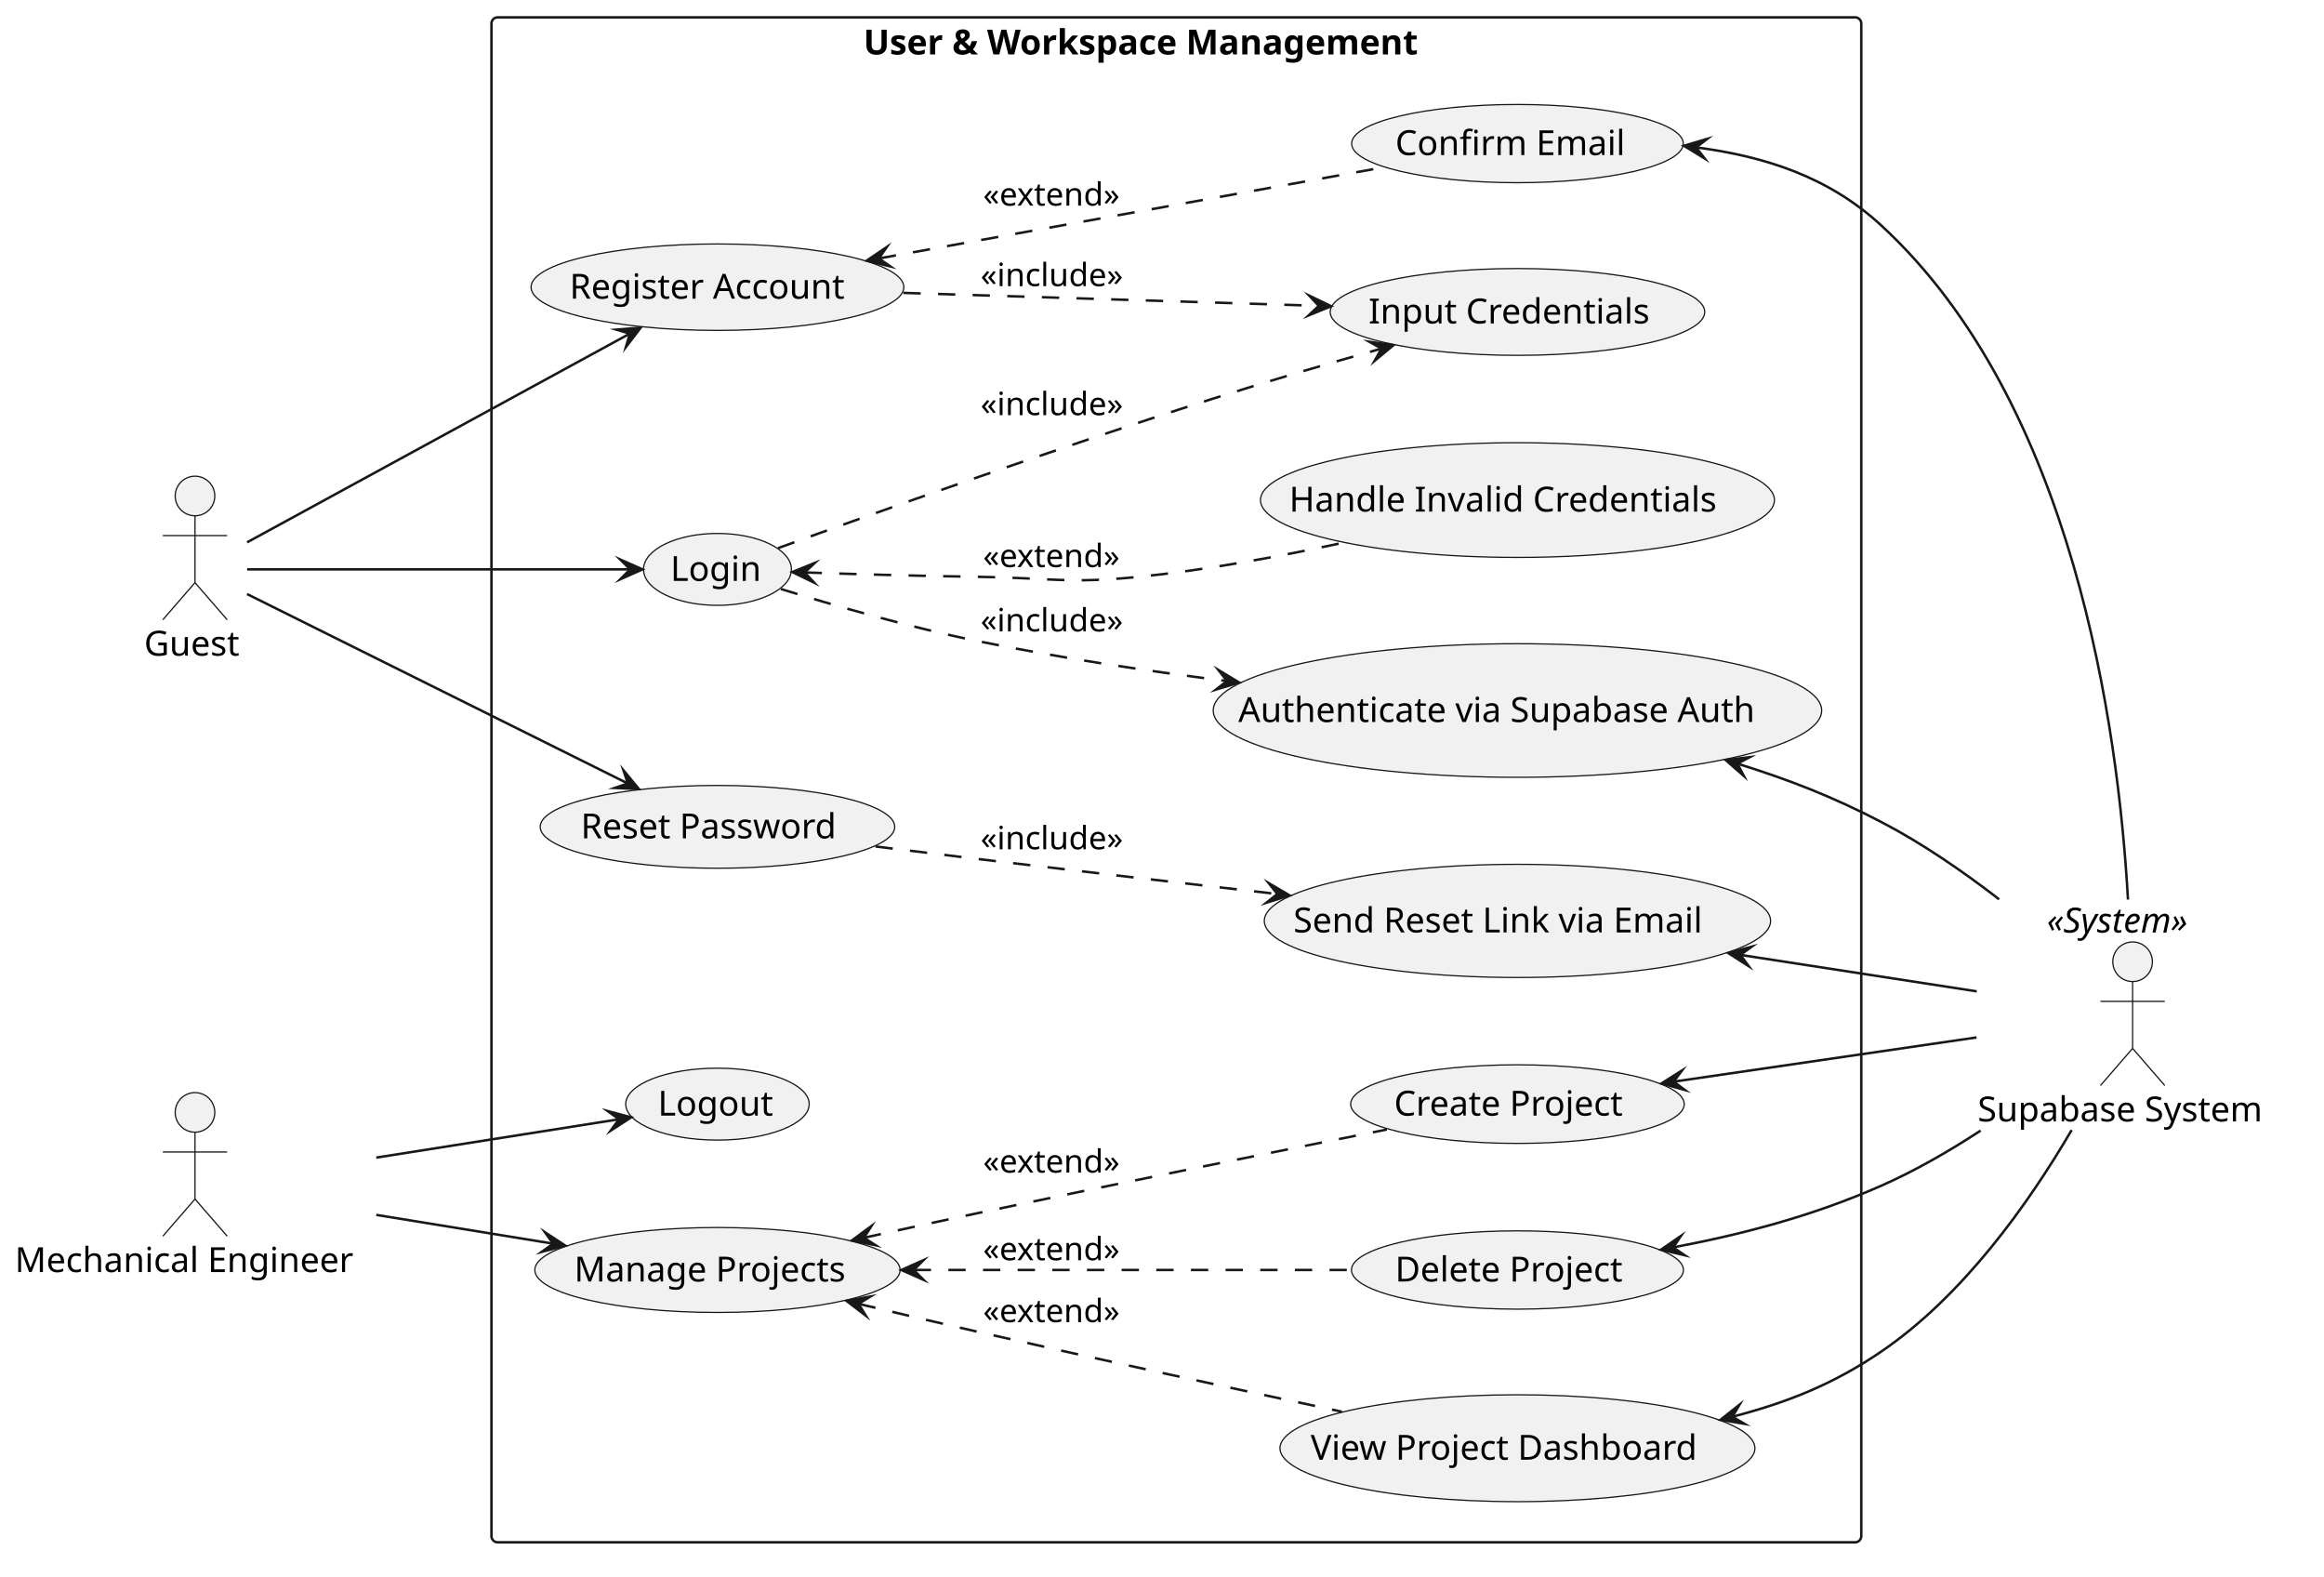
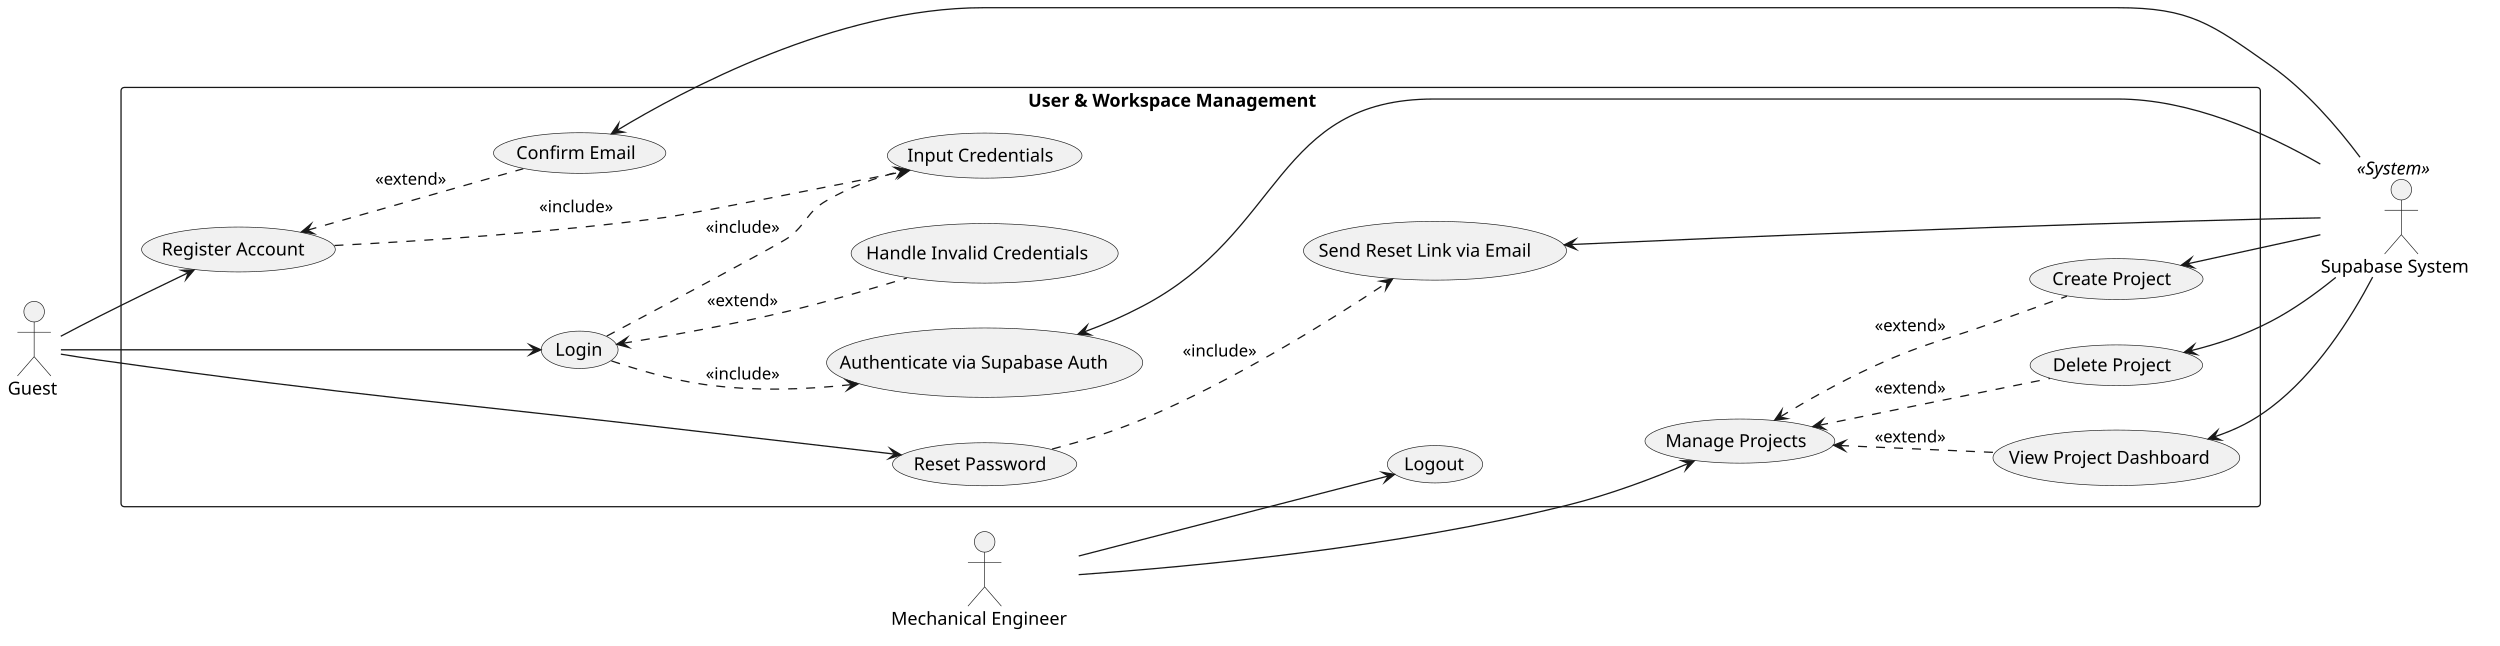
- <svg xmlns="http://www.w3.org/2000/svg" contentStyleType="text/css" data-diagram-type="DESCRIPTION" height="637px" preserveAspectRatio="none" style="width:939px;height:637px;background:#FFFFFF;" version="1.1" viewBox="0 0 939 637" width="939px" zoomAndPan="magnify">
+ <svg xmlns="http://www.w3.org/2000/svg" contentStyleType="text/css" data-diagram-type="DESCRIPTION" height="502px" preserveAspectRatio="none" style="width:1944px;height:502px;background:#FFFFFF;" version="1.1" viewBox="0 0 1944 502" width="1944px" zoomAndPan="magnify">
  <defs />
  <g>
    <g class="cluster" data-qualified-name="User . Workspace Management" data-source-line="8" id="ent0004">
-       <rect fill="none" height="616" rx="2.5" ry="2.5" style="stroke:#181818;stroke-width:1;" width="553.47" x="198.57" y="7" />
-       <text fill="#000000" font-family="sans-serif" font-size="14" font-weight="700" lengthAdjust="spacing" textLength="252.855" x="348.878" y="21.995">User &amp; Workspace Management</text>
+       <rect fill="none" height="326" rx="2.5" ry="2.5" style="stroke:#181818;stroke-width:1;" width="1663.52" x="94.12" y="68" />
+       <text fill="#000000" font-family="sans-serif" font-size="14" font-weight="700" lengthAdjust="spacing" textLength="252.855" x="799.453" y="82.995">User &amp; Workspace Management</text>
    </g>
    <g class="entity" data-qualified-name="User . Workspace Management.UC1" data-source-line="9" id="ent0005">
-       <ellipse cx="289.885" cy="116.003" fill="#F1F1F1" rx="75.315" ry="17.463" style="stroke:#181818;stroke-width:0.5;" />
-       <text fill="#000000" font-family="sans-serif" font-size="14" lengthAdjust="spacing" textLength="119.492" x="230.139" y="120.651">Register Account</text>
+       <ellipse cx="185.425" cy="194.003" fill="#F1F1F1" rx="75.315" ry="17.463" style="stroke:#181818;stroke-width:0.5;" />
+       <text fill="#000000" font-family="sans-serif" font-size="14" lengthAdjust="spacing" textLength="119.492" x="125.679" y="198.651">Register Account</text>
    </g>
    <g class="entity" data-qualified-name="User . Workspace Management.UC1_1" data-source-line="10" id="ent0006">
-       <ellipse cx="613.125" cy="126.005" fill="#F1F1F1" rx="75.674" ry="17.535" style="stroke:#181818;stroke-width:0.5;" />
-       <text fill="#000000" font-family="sans-serif" font-size="14" lengthAdjust="spacing" textLength="120.36" x="552.944" y="130.653">Input Credentials</text>
+       <ellipse cx="765.674" cy="121.005" fill="#F1F1F1" rx="75.674" ry="17.535" style="stroke:#181818;stroke-width:0.5;" />
+       <text fill="#000000" font-family="sans-serif" font-size="14" lengthAdjust="spacing" textLength="120.36" x="705.494" y="125.653">Input Credentials</text>
    </g>
    <g class="entity" data-qualified-name="User . Workspace Management.UC1_3" data-source-line="11" id="ent0007">
-       <ellipse cx="613.122" cy="58" fill="#F1F1F1" rx="67.002" ry="15.8" style="stroke:#181818;stroke-width:0.5;" />
-       <text fill="#000000" font-family="sans-serif" font-size="14" lengthAdjust="spacing" textLength="98.718" x="563.763" y="62.649">Confirm Email</text>
+       <ellipse cx="450.752" cy="119" fill="#F1F1F1" rx="67.002" ry="15.8" style="stroke:#181818;stroke-width:0.5;" />
+       <text fill="#000000" font-family="sans-serif" font-size="14" lengthAdjust="spacing" textLength="98.718" x="401.393" y="123.649">Confirm Email</text>
    </g>
    <g class="entity" data-qualified-name="User . Workspace Management.UC2" data-source-line="13" id="ent0008">
-       <ellipse cx="289.89" cy="230.004" fill="#F1F1F1" rx="29.88" ry="14.524" style="stroke:#181818;stroke-width:0.5;" />
-       <text fill="#000000" font-family="sans-serif" font-size="14" lengthAdjust="spacing" textLength="38.015" x="270.883" y="234.652">Login</text>
+       <ellipse cx="450.75" cy="272.004" fill="#F1F1F1" rx="29.88" ry="14.524" style="stroke:#181818;stroke-width:0.5;" />
+       <text fill="#000000" font-family="sans-serif" font-size="14" lengthAdjust="spacing" textLength="38.015" x="431.743" y="276.652">Login</text>
    </g>
    <g class="entity" data-qualified-name="User . Workspace Management.UC2_1" data-source-line="14" id="ent0009">
-       <ellipse cx="613.119" cy="287.004" fill="#F1F1F1" rx="122.919" ry="26.984" style="stroke:#181818;stroke-width:0.5;" />
-       <text fill="#000000" font-family="sans-serif" font-size="14" lengthAdjust="spacing" textLength="225.572" x="500.333" y="291.652">Authenticate via Supabase Auth</text>
+       <ellipse cx="765.669" cy="282.004" fill="#F1F1F1" rx="122.919" ry="26.984" style="stroke:#181818;stroke-width:0.5;" />
+       <text fill="#000000" font-family="sans-serif" font-size="14" lengthAdjust="spacing" textLength="225.572" x="652.883" y="286.652">Authenticate via Supabase Auth</text>
    </g>
    <g class="entity" data-qualified-name="User . Workspace Management.UC2_2" data-source-line="15" id="ent0010">
-       <ellipse cx="613.119" cy="201.996" fill="#F1F1F1" rx="103.829" ry="23.166" style="stroke:#181818;stroke-width:0.5;" />
-       <text fill="#000000" font-family="sans-serif" font-size="14" lengthAdjust="spacing" textLength="184.461" x="520.888" y="206.644">Handle Invalid Credentials</text>
+       <ellipse cx="765.668" cy="196.996" fill="#F1F1F1" rx="103.829" ry="23.166" style="stroke:#181818;stroke-width:0.5;" />
+       <text fill="#000000" font-family="sans-serif" font-size="14" lengthAdjust="spacing" textLength="184.461" x="673.438" y="201.644">Handle Invalid Credentials</text>
    </g>
    <g class="entity" data-qualified-name="User . Workspace Management.UC3" data-source-line="17" id="ent0011">
-       <ellipse cx="289.889" cy="333.996" fill="#F1F1F1" rx="71.629" ry="16.726" style="stroke:#181818;stroke-width:0.5;" />
-       <text fill="#000000" font-family="sans-serif" font-size="14" lengthAdjust="spacing" textLength="110.455" x="234.662" y="338.644">Reset Password</text>
+       <ellipse cx="765.669" cy="360.996" fill="#F1F1F1" rx="71.629" ry="16.726" style="stroke:#181818;stroke-width:0.5;" />
+       <text fill="#000000" font-family="sans-serif" font-size="14" lengthAdjust="spacing" textLength="110.455" x="710.442" y="365.644">Reset Password</text>
    </g>
    <g class="entity" data-qualified-name="User . Workspace Management.UC3_1" data-source-line="18" id="ent0012">
-       <ellipse cx="613.117" cy="371.995" fill="#F1F1F1" rx="102.277" ry="22.855" style="stroke:#181818;stroke-width:0.5;" />
-       <text fill="#000000" font-family="sans-serif" font-size="14" lengthAdjust="spacing" textLength="181.064" x="522.585" y="376.644">Send Reset Link via Email</text>
+       <ellipse cx="1115.867" cy="194.995" fill="#F1F1F1" rx="102.277" ry="22.855" style="stroke:#181818;stroke-width:0.5;" />
+       <text fill="#000000" font-family="sans-serif" font-size="14" lengthAdjust="spacing" textLength="181.064" x="1025.335" y="199.644">Send Reset Link via Email</text>
    </g>
    <g class="entity" data-qualified-name="User . Workspace Management.UC6" data-source-line="20" id="ent0013">
-       <ellipse cx="289.888" cy="446.004" fill="#F1F1F1" rx="37.068" ry="14.524" style="stroke:#181818;stroke-width:0.5;" />
-       <text fill="#000000" font-family="sans-serif" font-size="14" lengthAdjust="spacing" textLength="48.18" x="265.798" y="450.652">Logout</text>
+       <ellipse cx="1115.868" cy="361.004" fill="#F1F1F1" rx="37.068" ry="14.524" style="stroke:#181818;stroke-width:0.5;" />
+       <text fill="#000000" font-family="sans-serif" font-size="14" lengthAdjust="spacing" textLength="48.18" x="1091.778" y="365.652">Logout</text>
    </g>
    <g class="entity" data-qualified-name="User . Workspace Management.UC4" data-source-line="22" id="ent0014">
-       <ellipse cx="289.891" cy="513" fill="#F1F1F1" rx="73.801" ry="17.16" style="stroke:#181818;stroke-width:0.5;" />
-       <text fill="#000000" font-family="sans-serif" font-size="14" lengthAdjust="spacing" textLength="115.808" x="231.987" y="517.649">Manage Projects</text>
+       <ellipse cx="1352.951" cy="343" fill="#F1F1F1" rx="73.801" ry="17.16" style="stroke:#181818;stroke-width:0.5;" />
+       <text fill="#000000" font-family="sans-serif" font-size="14" lengthAdjust="spacing" textLength="115.808" x="1295.047" y="347.649">Manage Projects</text>
    </g>
    <g class="entity" data-qualified-name="User . Workspace Management.UC4_1" data-source-line="23" id="ent0015">
-       <ellipse cx="613.123" cy="445.998" fill="#F1F1F1" rx="67.393" ry="15.879" style="stroke:#181818;stroke-width:0.5;" />
-       <text fill="#000000" font-family="sans-serif" font-size="14" lengthAdjust="spacing" textLength="99.73" x="563.258" y="450.647">Create Project</text>
+       <ellipse cx="1645.693" cy="216.999" fill="#F1F1F1" rx="67.393" ry="15.879" style="stroke:#181818;stroke-width:0.5;" />
+       <text fill="#000000" font-family="sans-serif" font-size="14" lengthAdjust="spacing" textLength="99.73" x="1595.828" y="221.647">Create Project</text>
    </g>
    <g class="entity" data-qualified-name="User . Workspace Management.UC4_3" data-source-line="24" id="ent0016">
-       <ellipse cx="613.123" cy="513.005" fill="#F1F1F1" rx="67.073" ry="15.815" style="stroke:#181818;stroke-width:0.5;" />
-       <text fill="#000000" font-family="sans-serif" font-size="14" lengthAdjust="spacing" textLength="98.902" x="563.672" y="517.653">Delete Project</text>
+       <ellipse cx="1645.693" cy="284.005" fill="#F1F1F1" rx="67.073" ry="15.815" style="stroke:#181818;stroke-width:0.5;" />
+       <text fill="#000000" font-family="sans-serif" font-size="14" lengthAdjust="spacing" textLength="98.902" x="1596.242" y="288.653">Delete Project</text>
    </g>
    <g class="entity" data-qualified-name="User . Workspace Management.UC4_4" data-source-line="25" id="ent0017">
-       <ellipse cx="613.117" cy="584.999" fill="#F1F1F1" rx="95.947" ry="21.589" style="stroke:#181818;stroke-width:0.5;" />
-       <text fill="#000000" font-family="sans-serif" font-size="14" lengthAdjust="spacing" textLength="167.084" x="529.575" y="589.648">View Project Dashboard</text>
+       <ellipse cx="1645.687" cy="355.999" fill="#F1F1F1" rx="95.947" ry="21.589" style="stroke:#181818;stroke-width:0.5;" />
+       <text fill="#000000" font-family="sans-serif" font-size="14" lengthAdjust="spacing" textLength="167.084" x="1562.145" y="360.648">View Project Dashboard</text>
    </g>
    <g class="entity" data-qualified-name="guest" data-source-line="4" id="ent0001">
-       <ellipse cx="78.789" cy="200.35" fill="#F1F1F1" rx="8" ry="8" style="stroke:#181818;stroke-width:0.5;" />
-       <path d="M78.789,208.35 L78.789,235.35 M65.789,216.35 L91.789,216.35 M78.789,235.35 L65.789,250.35 M78.789,235.35 L91.789,250.35" fill="none" style="stroke:#181818;stroke-width:0.5;" />
-       <text fill="#000000" font-family="sans-serif" font-size="14" lengthAdjust="spacing" textLength="41.118" x="58.23" y="264.845">Guest</text>
+       <ellipse cx="26.559" cy="242.35" fill="#F1F1F1" rx="8" ry="8" style="stroke:#181818;stroke-width:0.5;" />
+       <path d="M26.559,250.35 L26.559,277.35 M13.559,258.35 L39.559,258.35 M26.559,277.35 L13.559,292.35 M26.559,277.35 L39.559,292.35" fill="none" style="stroke:#181818;stroke-width:0.5;" />
+       <text fill="#000000" font-family="sans-serif" font-size="14" lengthAdjust="spacing" textLength="41.118" x="6" y="306.845">Guest</text>
    </g>
    <g class="entity" data-qualified-name="eng" data-source-line="5" id="ent0002">
-       <ellipse cx="78.786" cy="449.35" fill="#F1F1F1" rx="8" ry="8" style="stroke:#181818;stroke-width:0.5;" />
-       <path d="M78.786,457.35 L78.786,484.35 M65.786,465.35 L91.786,465.35 M78.786,484.35 L65.786,499.35 M78.786,484.35 L91.786,499.35" fill="none" style="stroke:#181818;stroke-width:0.5;" />
-       <text fill="#000000" font-family="sans-serif" font-size="14" lengthAdjust="spacing" textLength="145.571" x="6" y="513.845">Mechanical Engineer</text>
+       <ellipse cx="765.676" cy="421.35" fill="#F1F1F1" rx="8" ry="8" style="stroke:#181818;stroke-width:0.5;" />
+       <path d="M765.676,429.35 L765.676,456.35 M752.676,437.35 L778.676,437.35 M765.676,456.35 L752.676,471.35 M765.676,456.35 L778.676,471.35" fill="none" style="stroke:#181818;stroke-width:0.5;" />
+       <text fill="#000000" font-family="sans-serif" font-size="14" lengthAdjust="spacing" textLength="145.571" x="692.89" y="485.845">Mechanical Engineer</text>
    </g>
    <g class="entity" data-qualified-name="supa" data-source-line="6" id="ent0003">
-       <ellipse cx="861.667" cy="388.497" fill="#F1F1F1" rx="8" ry="8" style="stroke:#181818;stroke-width:0.5;" />
-       <path d="M861.667,396.497 L861.667,423.497 M848.667,404.497 L874.667,404.497 M861.667,423.497 L848.667,438.497 M861.667,423.497 L874.667,438.497" fill="none" style="stroke:#181818;stroke-width:0.5;" />
-       <text fill="#000000" font-family="sans-serif" font-size="14" lengthAdjust="spacing" textLength="125.255" x="799.04" y="452.992">Supabase System</text>
-       <text fill="#000000" font-family="sans-serif" font-size="14" font-style="italic" lengthAdjust="spacing" textLength="69.337" x="826.999" y="376.695">«System»</text>
+       <ellipse cx="1867.267" cy="147.497" fill="#F1F1F1" rx="8" ry="8" style="stroke:#181818;stroke-width:0.5;" />
+       <path d="M1867.267,155.497 L1867.267,182.497 M1854.267,163.497 L1880.267,163.497 M1867.267,182.497 L1854.267,197.497 M1867.267,182.497 L1880.267,197.497" fill="none" style="stroke:#181818;stroke-width:0.5;" />
+       <text fill="#000000" font-family="sans-serif" font-size="14" lengthAdjust="spacing" textLength="125.255" x="1804.64" y="211.992">Supabase System</text>
+       <text fill="#000000" font-family="sans-serif" font-size="14" font-style="italic" lengthAdjust="spacing" textLength="69.337" x="1832.599" y="135.695">«System»</text>
    </g>
-     <g class="link" data-entity-1="ent0001" data-entity-2="ent0005" data-link-type="dependency" data-source-line="28" id="lnk18">
-       <path d="M99.84,219.07 C136.74,198.95 211.2,158.353 254.49,134.753" fill="none" id="guest-to-UC1" style="stroke:#181818;stroke-width:1;" />
-       <polygon fill="#181818" points="258.88,132.36,249.063,133.156,254.49,134.753,252.893,140.18,258.88,132.36" style="stroke:#181818;stroke-width:1;stroke-linejoin:miter;stroke-miterlimit:10;" />
+     <g class="link" data-entity-1="ent0001" data-entity-2="ent0005" data-link-type="dependency" data-source-line="33" id="lnk22">
+       <path d="M47.26,261.48 C56.32,256.69 67.23,250.99 77.12,246 C101.7,233.6 125.2,222.208 146.43,212.048" fill="none" id="guest-to-UC1" style="stroke:#181818;stroke-width:1;" />
+       <polygon fill="#181818" points="150.94,209.89,141.095,210.167,146.43,212.048,144.548,217.383,150.94,209.89" style="stroke:#181818;stroke-width:1;stroke-linejoin:miter;stroke-miterlimit:10;" />
    </g>
-     <g class="link" data-entity-1="ent0005" data-entity-2="ent0006" data-link-type="dependency" data-source-line="29" id="lnk19">
-       <path d="M364.99,118.31 C416.87,119.92 480.922,121.914 532.842,123.534" fill="none" id="UC1-to-UC1_1" style="stroke:#181818;stroke-width:1;stroke-dasharray:7,7;" />
-       <polygon fill="#181818" points="537.84,123.69,528.969,119.411,532.842,123.534,528.72,127.407,537.84,123.69" style="stroke:#181818;stroke-width:1;stroke-linejoin:miter;stroke-miterlimit:10;" />
-       <text fill="#000000" font-family="sans-serif" font-size="13" lengthAdjust="spacing" textLength="63.007" x="396.2" y="115.587">«include»</text>
+     <g class="link" data-entity-1="ent0005" data-entity-2="ent0006" data-link-type="dependency" data-source-line="34" id="lnk23">
+       <path d="M260.06,190.91 C327.37,187.5 429.57,180.86 517.75,169 C536.26,166.51 635.307,146.91 702.297,133.52" fill="none" id="UC1-to-UC1_1" style="stroke:#181818;stroke-width:1;stroke-dasharray:7,7;" />
+       <polygon fill="#181818" points="707.2,132.54,697.591,130.382,702.297,133.52,699.159,138.226,707.2,132.54" style="stroke:#181818;stroke-width:1;stroke-linejoin:miter;stroke-miterlimit:10;" />
+       <text fill="#000000" font-family="sans-serif" font-size="13" lengthAdjust="spacing" textLength="63.007" x="419.25" y="165.067">«include»</text>
    </g>
-     <g class="link" data-entity-1="ent0005" data-entity-2="ent0007" data-link-type="dependency" data-source-line="30" id="lnk20">
-       <path d="M355.101,104.402 C414.83,93.622 501.25,78.02 558.77,67.63" fill="none" id="UC1-backto-UC1_3" style="stroke:#181818;stroke-width:1;stroke-dasharray:7,7;" />
-       <polygon fill="#181818" points="350.18,105.29,359.747,107.628,355.101,104.402,358.327,99.755,350.18,105.29" style="stroke:#181818;stroke-width:1;stroke-linejoin:miter;stroke-miterlimit:10;" />
-       <text fill="#000000" font-family="sans-serif" font-size="13" lengthAdjust="spacing" textLength="61.185" x="397.2" y="83.067">«extend»</text>
+     <g class="link" data-entity-1="ent0005" data-entity-2="ent0007" data-link-type="dependency" data-source-line="35" id="lnk24">
+       <path d="M239.229,178.961 C288.479,164.941 359.59,144.68 406.88,131.21" fill="none" id="UC1-backto-UC1_3" style="stroke:#181818;stroke-width:1;stroke-dasharray:7,7;" />
+       <polygon fill="#181818" points="234.42,180.33,244.171,181.713,239.229,178.961,241.981,174.019,234.42,180.33" style="stroke:#181818;stroke-width:1;stroke-linejoin:miter;stroke-miterlimit:10;" />
+       <text fill="#000000" font-family="sans-serif" font-size="13" lengthAdjust="spacing" textLength="61.185" x="291.75" y="143.647">«extend»</text>
    </g>
-     <g class="link" data-entity-1="ent0001" data-entity-2="ent0008" data-link-type="dependency" data-source-line="32" id="lnk21">
-       <path d="M99.84,230 C136.94,230 211.46,230 254.6,230" fill="none" id="guest-to-UC2" style="stroke:#181818;stroke-width:1;" />
-       <polygon fill="#181818" points="259.6,230,250.6,226,254.6,230,250.6,234,259.6,230" style="stroke:#181818;stroke-width:1;stroke-linejoin:miter;stroke-miterlimit:10;" />
+     <g class="link" data-entity-1="ent0001" data-entity-2="ent0008" data-link-type="dependency" data-source-line="37" id="lnk25">
+       <path d="M47.36,272 C115.42,272 335.04,272 415.64,272" fill="none" id="guest-to-UC2" style="stroke:#181818;stroke-width:1;" />
+       <polygon fill="#181818" points="420.64,272,411.64,268,415.64,272,411.64,276,420.64,272" style="stroke:#181818;stroke-width:1;stroke-linejoin:miter;stroke-miterlimit:10;" />
    </g>
-     <g class="link" data-entity-1="ent0008" data-entity-2="ent0006" data-link-type="dependency" data-source-line="33" id="lnk22">
-       <path d="M314.38,221.41 C351.51,207.93 426.14,181.27 490.2,161 C514.03,153.46 535.887,147.085 558.187,140.805" fill="none" id="UC2-to-UC1_1" style="stroke:#181818;stroke-width:1;stroke-dasharray:7,7;" />
-       <polygon fill="#181818" points="563,139.45,553.253,138.039,558.187,140.805,555.421,145.74,563,139.45" style="stroke:#181818;stroke-width:1;stroke-linejoin:miter;stroke-miterlimit:10;" />
-       <text fill="#000000" font-family="sans-serif" font-size="13" lengthAdjust="spacing" textLength="63.007" x="396.2" y="167.697">«include»</text>
+     <g class="link" data-entity-1="ent0008" data-entity-2="ent0006" data-link-type="dependency" data-source-line="38" id="lnk26">
+       <path d="M471.82,261.34 C513.57,239.15 606.41,189.65 612.75,185 C627.72,174.05 626.7,165.28 642.75,156 C661.82,144.98 679.749,138.482 700.429,133.132" fill="none" id="UC2-to-UC1_1" style="stroke:#181818;stroke-width:1;stroke-dasharray:7,7;" />
+       <polygon fill="#181818" points="705.27,131.88,695.555,130.262,700.429,133.132,697.559,138.007,705.27,131.88" style="stroke:#181818;stroke-width:1;stroke-linejoin:miter;stroke-miterlimit:10;" />
+       <text fill="#000000" font-family="sans-serif" font-size="13" lengthAdjust="spacing" textLength="63.007" x="548.75" y="181.067">«include»</text>
    </g>
-     <g class="link" data-entity-1="ent0008" data-entity-2="ent0009" data-link-type="dependency" data-source-line="34" id="lnk23">
-       <path d="M315.52,237.92 C336.5,244.41 367.57,253.4 395.2,259 C429.26,265.89 461.719,270.817 495.749,275.087" fill="none" id="UC2-to-UC2_1" style="stroke:#181818;stroke-width:1;stroke-dasharray:7,7;" />
-       <polygon fill="#181818" points="500.71,275.71,492.278,270.621,495.749,275.087,491.282,278.558,500.71,275.71" style="stroke:#181818;stroke-width:1;stroke-linejoin:miter;stroke-miterlimit:10;" />
-       <text fill="#000000" font-family="sans-serif" font-size="13" lengthAdjust="spacing" textLength="63.007" x="396.2" y="255.067">«include»</text>
+     <g class="link" data-entity-1="ent0008" data-entity-2="ent0009" data-link-type="dependency" data-source-line="39" id="lnk27">
+       <path d="M475.43,280.63 C494.63,287.14 522.54,295.52 547.75,299 C586.67,304.37 624.799,303.105 662.259,299.075" fill="none" id="UC2-to-UC2_1" style="stroke:#181818;stroke-width:1;stroke-dasharray:7,7;" />
+       <polygon fill="#181818" points="667.23,298.54,657.854,295.526,662.259,299.075,658.71,303.48,667.23,298.54" style="stroke:#181818;stroke-width:1;stroke-linejoin:miter;stroke-miterlimit:10;" />
+       <text fill="#000000" font-family="sans-serif" font-size="13" lengthAdjust="spacing" textLength="63.007" x="548.75" y="295.067">«include»</text>
    </g>
-     <g class="link" data-entity-1="ent0008" data-entity-2="ent0010" data-link-type="dependency" data-source-line="35" id="lnk24">
-       <path d="M325.107,231.237 C346.017,231.937 369.84,232.64 395.2,233 C424.09,233.42 431.46,235.9 460.2,233 C487.25,230.27 516.6,224.87 542.23,219.33" fill="none" id="UC2-backto-UC2_2" style="stroke:#181818;stroke-width:1;stroke-dasharray:7,7;" />
-       <polygon fill="#181818" points="320.11,231.07,328.971,235.369,325.107,231.237,329.239,227.373,320.11,231.07" style="stroke:#181818;stroke-width:1;stroke-linejoin:miter;stroke-miterlimit:10;" />
-       <text fill="#000000" font-family="sans-serif" font-size="13" lengthAdjust="spacing" textLength="61.185" x="397.2" y="229.067">«extend»</text>
+     <g class="link" data-entity-1="ent0008" data-entity-2="ent0010" data-link-type="dependency" data-source-line="40" id="lnk28">
+       <path d="M484.507,266.928 C516.747,261.758 566.45,253.14 612.75,242 C643.51,234.6 677.29,224.77 705.17,216.18" fill="none" id="UC2-backto-UC2_2" style="stroke:#181818;stroke-width:1;stroke-dasharray:7,7;" />
+       <polygon fill="#181818" points="479.57,267.72,489.09,270.245,484.507,266.928,487.823,262.345,479.57,267.72" style="stroke:#181818;stroke-width:1;stroke-linejoin:miter;stroke-miterlimit:10;" />
+       <text fill="#000000" font-family="sans-serif" font-size="13" lengthAdjust="spacing" textLength="61.185" x="549.75" y="238.067">«extend»</text>
    </g>
-     <g class="link" data-entity-1="ent0001" data-entity-2="ent0011" data-link-type="dependency" data-source-line="37" id="lnk25">
-       <path d="M99.84,239.97 C136.53,258.22 210.233,294.883 253.683,316.493" fill="none" id="guest-to-UC3" style="stroke:#181818;stroke-width:1;" />
-       <polygon fill="#181818" points="258.16,318.72,251.883,311.131,253.683,316.493,248.32,318.294,258.16,318.72" style="stroke:#181818;stroke-width:1;stroke-linejoin:miter;stroke-miterlimit:10;" />
+     <g class="link" data-entity-1="ent0001" data-entity-2="ent0011" data-link-type="dependency" data-source-line="42" id="lnk29">
+       <path d="M47.31,275.38 C56.37,276.89 67.28,278.62 77.12,280 C285.73,309.24 338.54,311.5 547.75,336 C599.15,342.02 652.442,348.161 695.633,353.111" fill="none" id="guest-to-UC3" style="stroke:#181818;stroke-width:1;" />
+       <polygon fill="#181818" points="700.6,353.68,692.114,348.681,695.633,353.111,691.203,356.629,700.6,353.68" style="stroke:#181818;stroke-width:1;stroke-linejoin:miter;stroke-miterlimit:10;" />
    </g>
-     <g class="link" data-entity-1="ent0011" data-entity-2="ent0012" data-link-type="dependency" data-source-line="38" id="lnk26">
-       <path d="M353.76,341.93 C367.42,343.63 381.79,345.39 395.2,347 C436.51,351.95 477.302,356.692 516.102,361.132" fill="none" id="UC3-to-UC3_1" style="stroke:#181818;stroke-width:1;stroke-dasharray:7,7;" />
-       <polygon fill="#181818" points="521.07,361.7,512.583,356.703,516.102,361.132,511.674,364.651,521.07,361.7" style="stroke:#181818;stroke-width:1;stroke-linejoin:miter;stroke-miterlimit:10;" />
-       <text fill="#000000" font-family="sans-serif" font-size="13" lengthAdjust="spacing" textLength="63.007" x="396.2" y="343.067">«include»</text>
+     <g class="link" data-entity-1="ent0011" data-entity-2="ent0012" data-link-type="dependency" data-source-line="43" id="lnk30">
+       <path d="M818.06,349.24 C840.19,343.42 866.1,335.57 888.59,326 C961.48,295 1035.979,248.162 1078.669,219.722" fill="none" id="UC3-to-UC3_1" style="stroke:#181818;stroke-width:1;stroke-dasharray:7,7;" />
+       <polygon fill="#181818" points="1082.83,216.95,1073.122,218.611,1078.669,219.722,1077.558,225.269,1082.83,216.95" style="stroke:#181818;stroke-width:1;stroke-linejoin:miter;stroke-miterlimit:10;" />
+       <text fill="#000000" font-family="sans-serif" font-size="13" lengthAdjust="spacing" textLength="63.007" x="919.59" y="277.207">«include»</text>
    </g>
-     <g class="link" data-entity-1="ent0002" data-entity-2="ent0013" data-link-type="dependency" data-source-line="40" id="lnk27">
-       <path d="M152.04,467.6 C186.98,462.08 222.321,456.511 250.091,452.121" fill="none" id="eng-to-UC6" style="stroke:#181818;stroke-width:1;" />
-       <polygon fill="#181818" points="255.03,451.34,245.516,448.794,250.091,452.121,246.765,456.696,255.03,451.34" style="stroke:#181818;stroke-width:1;stroke-linejoin:miter;stroke-miterlimit:10;" />
+     <g class="link" data-entity-1="ent0002" data-entity-2="ent0013" data-link-type="dependency" data-source-line="45" id="lnk31">
+       <path d="M838.82,432.35 C914.51,412.79 1025.069,384.211 1079.539,370.131" fill="none" id="eng-to-UC6" style="stroke:#181818;stroke-width:1;" />
+       <polygon fill="#181818" points="1084.38,368.88,1074.665,367.26,1079.539,370.131,1076.668,375.005,1084.38,368.88" style="stroke:#181818;stroke-width:1;stroke-linejoin:miter;stroke-miterlimit:10;" />
    </g>
-     <g class="link" data-entity-1="ent0002" data-entity-2="ent0014" data-link-type="dependency" data-source-line="42" id="lnk28">
-       <path d="M152.04,490.75 C176.95,494.8 199.635,498.488 223.495,502.368" fill="none" id="eng-to-UC4" style="stroke:#181818;stroke-width:1;" />
-       <polygon fill="#181818" points="228.43,503.17,220.189,497.777,223.495,502.368,218.905,505.674,228.43,503.17" style="stroke:#181818;stroke-width:1;stroke-linejoin:miter;stroke-miterlimit:10;" />
+     <g class="link" data-entity-1="ent0002" data-entity-2="ent0014" data-link-type="dependency" data-source-line="47" id="lnk32">
+       <path d="M838.77,446.86 C928.68,440.53 1086.59,425.57 1218.15,393 C1252.81,384.42 1286.205,371.618 1312.825,360.358" fill="none" id="eng-to-UC4" style="stroke:#181818;stroke-width:1;" />
+       <polygon fill="#181818" points="1317.43,358.41,1307.583,358.232,1312.825,360.358,1310.699,365.6,1317.43,358.41" style="stroke:#181818;stroke-width:1;stroke-linejoin:miter;stroke-miterlimit:10;" />
    </g>
-     <g class="link" data-entity-1="ent0014" data-entity-2="ent0015" data-link-type="dependency" data-source-line="43" id="lnk29">
-       <path d="M349.072,499.989 C365.422,496.369 378.6,493.51 395.2,490 C451.59,478.07 516.37,465.01 560.35,456.25" fill="none" id="UC4-backto-UC4_1" style="stroke:#181818;stroke-width:1;stroke-dasharray:7,7;" />
-       <polygon fill="#181818" points="344.19,501.07,353.842,503.03,349.072,499.989,352.113,495.219,344.19,501.07" style="stroke:#181818;stroke-width:1;stroke-linejoin:miter;stroke-miterlimit:10;" />
-       <text fill="#000000" font-family="sans-serif" font-size="13" lengthAdjust="spacing" textLength="61.185" x="397.2" y="473.667">«extend»</text>
+     <g class="link" data-entity-1="ent0014" data-entity-2="ent0015" data-link-type="dependency" data-source-line="48" id="lnk33">
+       <path d="M1384.227,324.171 C1404.648,311.811 1429.76,297.44 1456.75,285 C1496.71,266.57 1508.36,265.98 1549.75,251 C1568.68,244.15 1589.76,236.59 1607.24,230.35" fill="none" id="UC4-backto-UC4_1" style="stroke:#181818;stroke-width:1;stroke-dasharray:7,7;" />
+       <polygon fill="#181818" points="1379.95,326.76,1389.721,325.522,1384.227,324.171,1385.578,318.678,1379.95,326.76" style="stroke:#181818;stroke-width:1;stroke-linejoin:miter;stroke-miterlimit:10;" />
+       <text fill="#000000" font-family="sans-serif" font-size="13" lengthAdjust="spacing" textLength="61.185" x="1457.75" y="257.537">«extend»</text>
    </g>
-     <g class="link" data-entity-1="ent0014" data-entity-2="ent0016" data-link-type="dependency" data-source-line="44" id="lnk30">
-       <path d="M369.18,513 C423.81,513 492.8,513 545.7,513" fill="none" id="UC4-backto-UC4_3" style="stroke:#181818;stroke-width:1;stroke-dasharray:7,7;" />
-       <polygon fill="#181818" points="364.18,513,373.18,517,369.18,513,373.18,509,364.18,513" style="stroke:#181818;stroke-width:1;stroke-linejoin:miter;stroke-miterlimit:10;" />
-       <text fill="#000000" font-family="sans-serif" font-size="13" lengthAdjust="spacing" textLength="61.185" x="397.2" y="509.067">«extend»</text>
+     <g class="link" data-entity-1="ent0014" data-entity-2="ent0016" data-link-type="dependency" data-source-line="49" id="lnk34">
+       <path d="M1414.56,330.705 C1467.82,319.895 1542.52,304.74 1594.03,294.28" fill="none" id="UC4-backto-UC4_3" style="stroke:#181818;stroke-width:1;stroke-dasharray:7,7;" />
+       <polygon fill="#181818" points="1409.66,331.7,1419.276,333.83,1414.56,330.705,1417.685,325.99,1409.66,331.7" style="stroke:#181818;stroke-width:1;stroke-linejoin:miter;stroke-miterlimit:10;" />
+       <text fill="#000000" font-family="sans-serif" font-size="13" lengthAdjust="spacing" textLength="61.185" x="1457.75" y="306.037">«extend»</text>
    </g>
-     <g class="link" data-entity-1="ent0014" data-entity-2="ent0017" data-link-type="dependency" data-source-line="45" id="lnk31">
-       <path d="M346.901,526.661 C363.801,530.731 377.86,534.04 395.2,538 C444.23,549.18 499.64,561.18 542.19,570.25" fill="none" id="UC4-backto-UC4_4" style="stroke:#181818;stroke-width:1;stroke-dasharray:7,7;" />
-       <polygon fill="#181818" points="342.04,525.49,349.853,531.486,346.901,526.661,351.726,523.708,342.04,525.49" style="stroke:#181818;stroke-width:1;stroke-linejoin:miter;stroke-miterlimit:10;" />
-       <text fill="#000000" font-family="sans-serif" font-size="13" lengthAdjust="spacing" textLength="61.185" x="397.2" y="534.067">«extend»</text>
+     <g class="link" data-entity-1="ent0014" data-entity-2="ent0017" data-link-type="dependency" data-source-line="50" id="lnk35">
+       <path d="M1430.815,346.443 C1468.645,348.133 1510.5,350 1551.14,351.82" fill="none" id="UC4-backto-UC4_4" style="stroke:#181818;stroke-width:1;stroke-dasharray:7,7;" />
+       <polygon fill="#181818" points="1425.82,346.22,1434.632,350.618,1430.815,346.443,1434.989,342.626,1425.82,346.22" style="stroke:#181818;stroke-width:1;stroke-linejoin:miter;stroke-miterlimit:10;" />
+       <text fill="#000000" font-family="sans-serif" font-size="13" lengthAdjust="spacing" textLength="61.185" x="1457.75" y="344.017">«extend»</text>
    </g>
-     <g class="link" data-entity-1="ent0007" data-entity-2="ent0003" data-link-type="dependency" data-source-line="47" id="lnk32">
-       <path d="M685.327,59.532 C712.987,63.172 738.63,71.3 760.04,91 C837.82,162.56 855.87,293.61 859.8,363.38" fill="none" id="UC1_3-backto-supa" style="stroke:#181818;stroke-width:1;" />
-       <polygon fill="#181818" points="680.37,58.88,688.771,64.02,685.327,59.532,689.815,56.089,680.37,58.88" style="stroke:#181818;stroke-width:1;stroke-linejoin:miter;stroke-miterlimit:10;" />
+     <g class="link" data-entity-1="ent0007" data-entity-2="ent0003" data-link-type="dependency" data-source-line="52" id="lnk36">
+       <path d="M479.709,101.414 C530.569,70.674 650.6,6 764.67,6 C764.67,6 764.67,6 1646.69,6 C1703.22,6 1719.42,18.47 1765.64,51 C1792.83,70.14 1817.21,98.27 1835.16,122.27" fill="none" id="UC1_3-backto-supa" style="stroke:#181818;stroke-width:1;" />
+       <polygon fill="#181818" points="475.43,104,485.202,102.768,479.709,101.414,481.063,95.921,475.43,104" style="stroke:#181818;stroke-width:1;stroke-linejoin:miter;stroke-miterlimit:10;" />
    </g>
-     <g class="link" data-entity-1="ent0009" data-entity-2="ent0003" data-link-type="dependency" data-source-line="48" id="lnk33">
-       <path d="M701.993,308.469 C723.083,315.049 740.52,321.85 760.04,332 C776.52,340.56 793.01,351.9 807.74,363.28" fill="none" id="UC2_1-backto-supa" style="stroke:#181818;stroke-width:1;" />
-       <polygon fill="#181818" points="697.22,306.98,704.62,313.479,701.993,308.469,707.003,305.842,697.22,306.98" style="stroke:#181818;stroke-width:1;stroke-linejoin:miter;stroke-miterlimit:10;" />
+     <g class="link" data-entity-1="ent0009" data-entity-2="ent0003" data-link-type="dependency" data-source-line="53" id="lnk37">
+       <path d="M843.032,258.082 C859.892,251.872 872.84,246.25 888.59,238 C997.93,180.75 991.44,77 1114.87,77 C1114.87,77 1114.87,77 1646.69,77 C1703.11,77 1761.79,103.16 1804.28,127.58" fill="none" id="UC2_1-backto-supa" style="stroke:#181818;stroke-width:1;" />
+       <polygon fill="#181818" points="838.34,259.81,848.168,260.453,843.032,258.082,845.403,252.946,838.34,259.81" style="stroke:#181818;stroke-width:1;stroke-linejoin:miter;stroke-miterlimit:10;" />
    </g>
-     <g class="link" data-entity-1="ent0012" data-entity-2="ent0003" data-link-type="dependency" data-source-line="49" id="lnk34">
-       <path d="M703.221,385.733 C736.141,390.812 768.27,395.76 798.68,400.45" fill="none" id="UC3_1-backto-supa" style="stroke:#181818;stroke-width:1;" />
-       <polygon fill="#181818" points="698.28,384.97,706.565,390.296,703.221,385.733,707.785,382.389,698.28,384.97" style="stroke:#181818;stroke-width:1;stroke-linejoin:miter;stroke-miterlimit:10;" />
+     <g class="link" data-entity-1="ent0012" data-entity-2="ent0003" data-link-type="dependency" data-source-line="54" id="lnk38">
+       <path d="M1221.425,190.145 C1350.065,184.345 1576.01,174.83 1773.64,170 C1783.61,169.76 1794.18,169.57 1804.48,169.43" fill="none" id="UC3_1-backto-supa" style="stroke:#181818;stroke-width:1;" />
+       <polygon fill="#181818" points="1216.43,190.37,1225.601,193.961,1221.425,190.145,1225.241,185.969,1216.43,190.37" style="stroke:#181818;stroke-width:1;stroke-linejoin:miter;stroke-miterlimit:10;" />
    </g>
-     <g class="link" data-entity-1="ent0015" data-entity-2="ent0003" data-link-type="dependency" data-source-line="50" id="lnk35">
-       <path d="M676.247,436.927 C714.378,431.357 759.52,424.77 798.61,419.06" fill="none" id="UC4_1-backto-supa" style="stroke:#181818;stroke-width:1;" />
-       <polygon fill="#181818" points="671.3,437.65,680.784,440.307,676.247,436.927,679.627,432.391,671.3,437.65" style="stroke:#181818;stroke-width:1;stroke-linejoin:miter;stroke-miterlimit:10;" />
+     <g class="link" data-entity-1="ent0015" data-entity-2="ent0003" data-link-type="dependency" data-source-line="55" id="lnk39">
+       <path d="M1701.125,205.102 C1733.135,198.102 1770.14,190.02 1804.33,182.54" fill="none" id="UC4_1-backto-supa" style="stroke:#181818;stroke-width:1;" />
+       <polygon fill="#181818" points="1696.24,206.17,1705.887,208.155,1701.125,205.102,1704.178,200.34,1696.24,206.17" style="stroke:#181818;stroke-width:1;stroke-linejoin:miter;stroke-miterlimit:10;" />
    </g>
-     <g class="link" data-entity-1="ent0016" data-entity-2="ent0003" data-link-type="dependency" data-source-line="51" id="lnk36">
-       <path d="M676.043,503.87 C703.673,498.64 731.95,491.38 760.04,479 C773.71,472.98 787.48,465.04 800.26,456.7" fill="none" id="UC4_3-backto-supa" style="stroke:#181818;stroke-width:1;" />
-       <polygon fill="#181818" points="671.13,504.8,680.717,507.056,676.043,503.87,679.229,499.196,671.13,504.8" style="stroke:#181818;stroke-width:1;stroke-linejoin:miter;stroke-miterlimit:10;" />
+     <g class="link" data-entity-1="ent0016" data-entity-2="ent0003" data-link-type="dependency" data-source-line="56" id="lnk40">
+       <path d="M1703.312,272.762 C1724.832,267.402 1744.76,260.82 1765.64,250 C1783.36,240.82 1800.93,228.23 1816.3,215.71" fill="none" id="UC4_3-backto-supa" style="stroke:#181818;stroke-width:1;" />
+       <polygon fill="#181818" points="1698.46,273.97,1708.16,275.676,1703.312,272.762,1706.226,267.913,1698.46,273.97" style="stroke:#181818;stroke-width:1;stroke-linejoin:miter;stroke-miterlimit:10;" />
    </g>
-     <g class="link" data-entity-1="ent0017" data-entity-2="ent0003" data-link-type="dependency" data-source-line="52" id="lnk37">
-       <path d="M699.98,572.276 C722.33,566.486 740.85,559.06 760.04,546 C793.19,523.45 819.6,486.28 837.03,456.49" fill="none" id="UC4_4-backto-supa" style="stroke:#181818;stroke-width:1;" />
-       <polygon fill="#181818" points="695.14,573.53,704.856,575.145,699.98,572.276,702.849,567.401,695.14,573.53" style="stroke:#181818;stroke-width:1;stroke-linejoin:miter;stroke-miterlimit:10;" />
+     <g class="link" data-entity-1="ent0017" data-entity-2="ent0003" data-link-type="dependency" data-source-line="57" id="lnk41">
+       <path d="M1721.857,339.7 C1738.817,333.97 1751.4,327.72 1765.64,317 C1800.77,290.56 1827.81,248.13 1844.97,215.47" fill="none" id="UC4_4-backto-supa" style="stroke:#181818;stroke-width:1;" />
+       <polygon fill="#181818" points="1717.12,341.3,1726.927,342.209,1721.857,339.7,1724.366,334.63,1717.12,341.3" style="stroke:#181818;stroke-width:1;stroke-linejoin:miter;stroke-miterlimit:10;" />
    </g>
  </g>
</svg>
